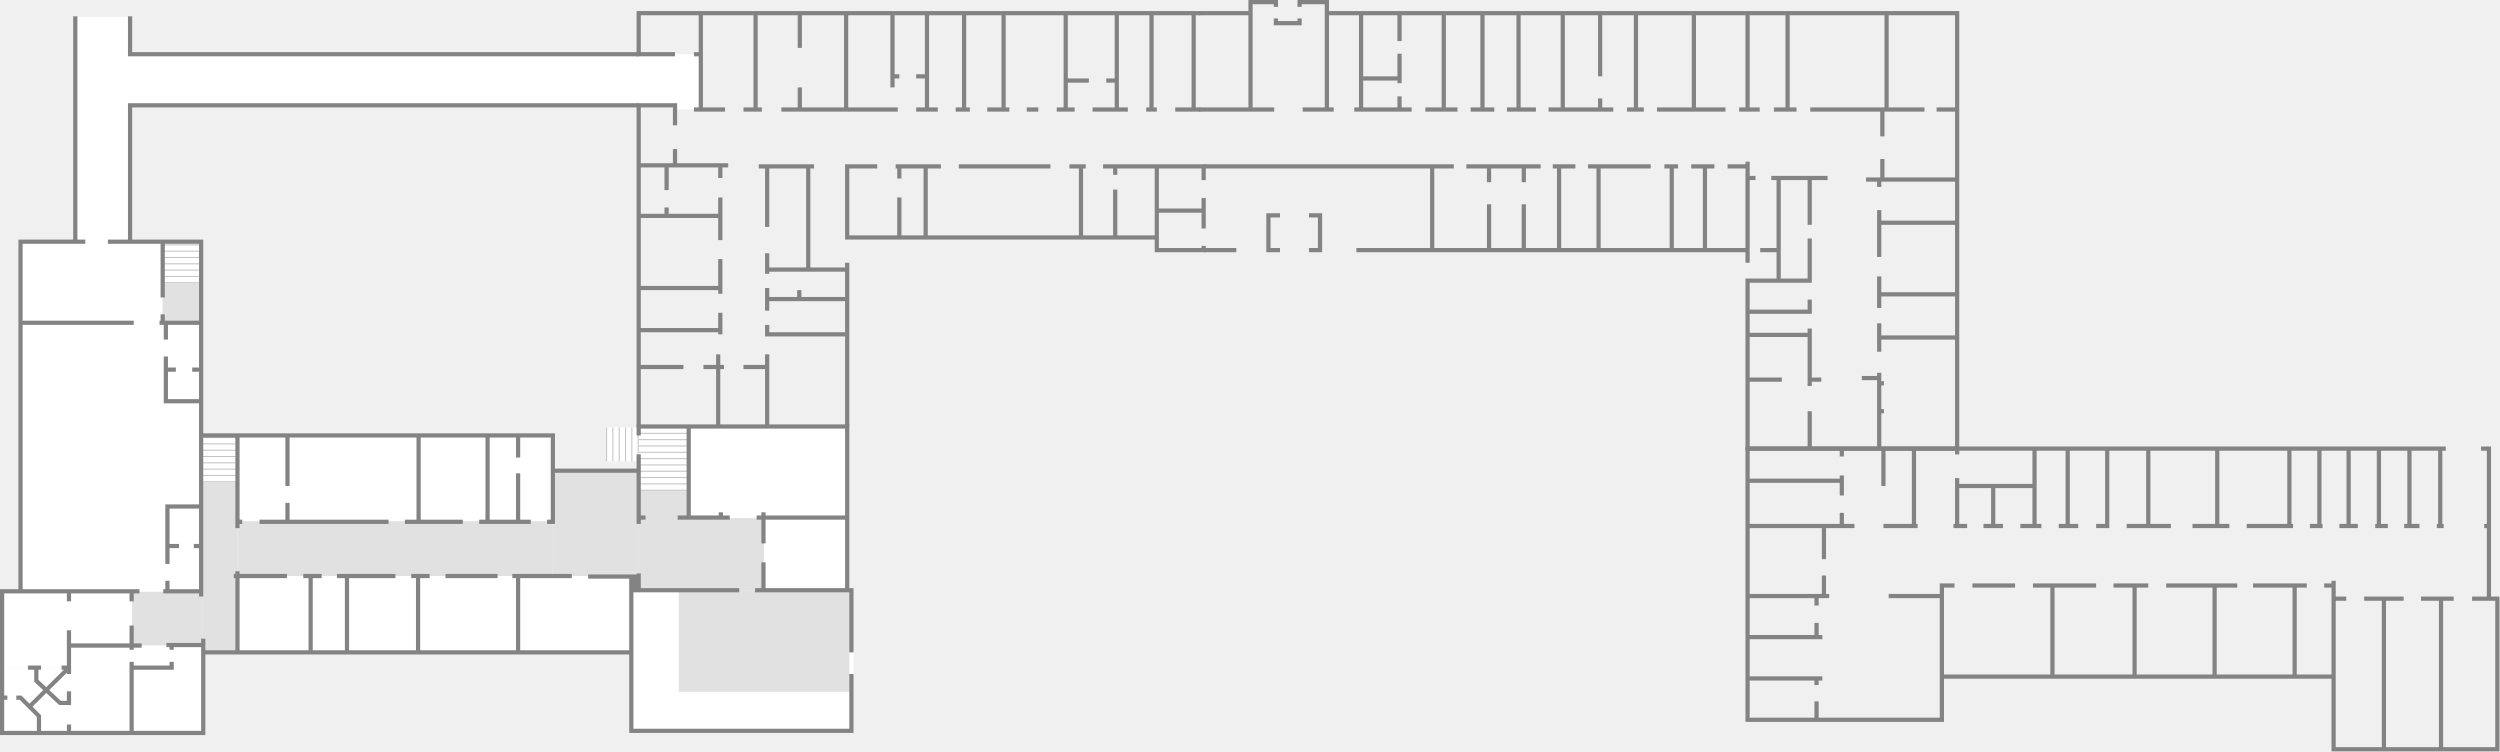
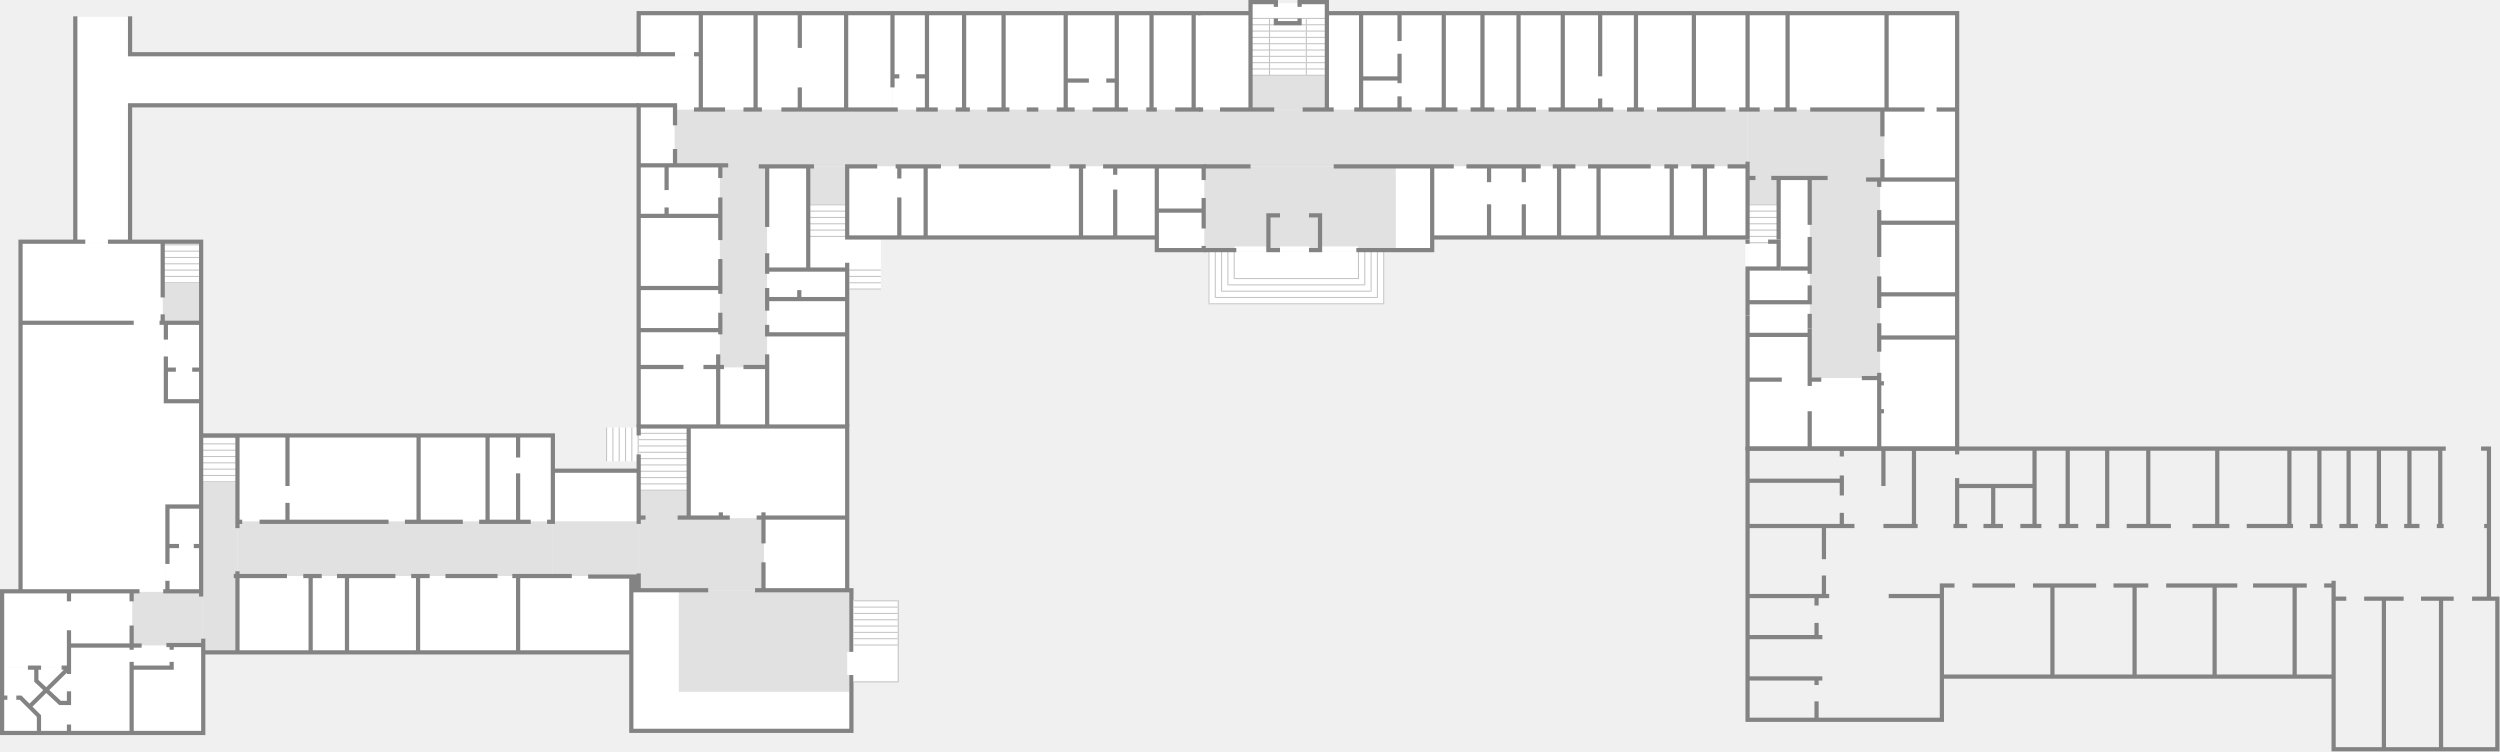
<svg xmlns="http://www.w3.org/2000/svg" width="2374" height="714" viewBox="0 0 2374 714" fill="none">
  <g id="floor1">
-     <rect id="C_buffet_f1_l" x="225.5" y="414" width="172" height="81" fill="white" />
-     <rect id="C_wc_f1_l" x="463.5" y="414" width="61" height="81" fill="white" />
-     <path id="C_gym_main" d="M154.5 306H157.5V381H190.5V481H157.5V562H19.5V230H154.5V306Z" fill="white" />
-     <path id="C_transition" d="M123.5 230H71.5V16H123.5V51.5H665.5V104H641.5V100H123.5V230Z" fill="white" />
-     <rect id="C_medical_f1" x="397.5" y="414" width="66" height="81" fill="white" />
-     <path id="C_wardrobe_f" d="M65.5 634H2.5V562H125.5V613H65.5V634Z" fill="white" />
-     <rect id="C_auditori_130" x="492.5" y="547" width="107" height="72" fill="white" />
-     <rect id="C_auditori_132" x="397.5" y="547" width="95" height="72" fill="white" />
-     <rect id="C_auditori_134" width="68" height="72" transform="matrix(-1 0 0 1 397.5 547)" fill="white" />
-     <rect id="C_auditori_134a" x="295.5" y="547" width="34" height="72" fill="white" />
-     <rect id="C_kafedra_fiz" width="70" height="72" transform="matrix(-1 0 0 1 295.5 547)" fill="white" />
-     <rect id="C_utility_f1_gym_r" width="33" height="81" transform="matrix(-1 0 0 1 190.5 481)" fill="white" />
-     <rect id="C_utility_f1_gym_l" width="33" height="75" transform="matrix(-1 0 0 1 190.5 306)" fill="white" />
-     <rect id="C_entrance_l" x="806.5" y="619" width="4" height="22" fill="white" />
-     <rect id="C_archive_f1_161" x="653.5" y="405" width="151" height="87" fill="white" />
-     <rect id="C_archive_f1_161a" width="79" height="69" transform="matrix(1 0 0 -1 725.5 561)" fill="white" />
    <g id="coridor">
      <path d="M189.5 269H154.5V306H189.5V269Z" fill="#E1E1E1" />
      <path d="M644.5 657H806.5V561H644.5V657Z" fill="#E1E1E1" />
      <path d="M606.5 492H725.5V561H606.5V492Z" fill="#E1E1E1" />
      <path d="M606.5 466H653.5V492H606.5V466Z" fill="#E1E1E1" />
      <path d="M524.5 447H606.5V547H524.5V447Z" fill="#E1E1E1" />
      <path d="M524.5 495H225.5V547H524.5V495Z" fill="#E1E1E1" />
      <path d="M225.5 619H192.5V458H225.5V619Z" fill="#E1E1E1" />
      <path d="M125.5 613H192.5V562H125.5V613Z" fill="#E1E1E1" />
    </g>
+     <rect id="C_buffet_f1_l" x="225.5" y="414" width="172" height="81" fill="white" />
+     <rect id="C_wc_f1_l" x="463.5" y="414" width="61" height="81" fill="white" />
+     <path id="C_gym_main" d="M154.5 306H157.5V381H190.5V481H157.5V562H19.5V230H154.5V306Z" fill="white" />
+     <g id="coridorC">
+       <path d="M683.5 157H728.5V349H683.5V157Z" fill="#E1E1E1" />
+       <path d="M640.5 158H1659.5V104H640.5V158Z" fill="#E1E1E1" />
+       <path d="M767.5 158H804.5V194H767.5V158Z" fill="#E1E1E1" />
+       <path d="M1659.5 169H1689.5V194H1659.5V169Z" fill="#E1E1E1" />
+       <path d="M1789.5 169H1659.5V104H1789.5V169Z" fill="#E1E1E1" />
+       <path d="M1325.5 237H1143.5V158H1325.5V237Z" fill="#E1E1E1" />
+       <path d="M1260.5 72H1187.5V104H1260.5V72Z" fill="#E1E1E1" />
+       <path d="M1785.5 169H1718.5V359H1785.5V169Z" fill="#E1E1E1" />
+     </g>
+     <path id="C_transition" d="M123.5 230H71.5V16H123.5V51.5H665.5V104H641.5V100H123.5V230Z" fill="white" />
+     <rect id="C_medical_f1" x="397.5" y="414" width="66" height="81" fill="white" />
+     <path id="C_wardrobe_f" d="M65.5 634H2.5V562H125.5V613H65.5V634Z" fill="white" />
+     <rect id="C_auditori_130" x="492.5" y="547" width="107" height="72" fill="white" />
+     <rect id="C_auditori_132" x="397.5" y="547" width="95" height="72" fill="white" />
+     <rect id="C_auditori_134" width="68" height="72" transform="matrix(-1 0 0 1 397.5 547)" fill="white" />
+     <rect id="C_auditori_134a" x="295.5" y="547" width="34" height="72" fill="white" />
+     <rect id="C_kafedra_fiz" width="70" height="72" transform="matrix(-1 0 0 1 295.5 547)" fill="white" />
+     <g id="C_stairs_f1_r1">
+       <path d="M1659.5 194H1689.5V254H1659.5V194Z" fill="white" />
+       <path d="M1659.5 231H1657.5V254H1659.5V231Z" fill="white" />
+       <path d="M1659.5 230H1689.5V231H1659.5V230Z" fill="#C4C4C4" />
+       <path d="M1659.5 224H1689.5V225H1659.5V224Z" fill="#C4C4C4" />
+       <path d="M1659.5 218H1689.5V219H1659.5V218Z" fill="#C4C4C4" />
+       <path d="M1659.5 212H1689.5V213H1659.5V212Z" fill="#C4C4C4" />
+       <path d="M1659.5 206H1689.5V207H1659.5V206Z" fill="#C4C4C4" />
+       <path d="M1659.5 200H1689.5V201H1659.5V200Z" fill="#C4C4C4" />
+       <path d="M1659.5 194H1689.5V195H1659.5V194Z" fill="#C4C4C4" />
+     </g>
+     <rect id="C_utility_f1_gym_r" width="33" height="81" transform="matrix(-1 0 0 1 190.5 481)" fill="white" />
+     <rect id="C_utility_f1_gym_l" width="33" height="75" transform="matrix(-1 0 0 1 190.5 306)" fill="white" />
+     <rect id="C_archive_f1_161" x="653.5" y="405" width="151" height="87" fill="white" />
+     <rect id="C_archive_f1_161a" width="79" height="69" transform="matrix(1 0 0 -1 725.5 561)" fill="white" />
+     <rect id="C_hall_f1_l" width="82" height="48" transform="matrix(-1 0 0 1 606.5 447)" fill="white" />
    <path id="C_wardrobe_f1_l" d="M644.5 657V561H599.5V694H808.5V657H644.5Z" fill="white" />
    <path id="C_shower_f" d="M2.5 634H65.5L28 671L36.5 680V696H2.5V634Z" fill="white" />
    <path id="C_shower_m" d="M65.5 634V696H36.5V680L28 671L65.5 634Z" fill="white" />
    <path id="C_wardrobe_m" d="M192.5 613H65.5V695H192.5V613Z" fill="white" />
-     <g id="C_stairs_f0_l3">
+     <g id="C_stairs_f1_l3">
      <path d="M606.5 405H653.5V466H606.5V405Z" fill="white" />
      <path d="M606.5 465H653.5V466H606.5V465Z" fill="#C4C4C4" />
      <path d="M606.5 459H653.5V460H606.5V459Z" fill="#C4C4C4" />
      <path d="M606.5 453H653.5V454H606.5V453Z" fill="#C4C4C4" />
      <path d="M606.5 447H653.5V448H606.5V447Z" fill="#C4C4C4" />
      <path d="M606.5 441H653.5V442H606.5V441Z" fill="#C4C4C4" />
      <path d="M606.5 435H653.5V436H606.5V435Z" fill="#C4C4C4" />
      <path d="M606.5 429H653.5V430H606.5V429Z" fill="#C4C4C4" />
      <path d="M606.5 423H653.5V424H606.5V423Z" fill="#C4C4C4" />
      <path d="M606.5 417H653.5V418H606.5V417Z" fill="#C4C4C4" />
      <path d="M606.5 411H653.5V412H606.5V411Z" fill="#C4C4C4" />
      <path d="M606.5 405H653.5V406H606.5V405Z" fill="#C4C4C4" />
      <path d="M606.5 406V438H575.5V406H606.5Z" fill="white" />
      <path d="M576.5 406V438H575.5V406H576.5Z" fill="#C4C4C4" />
      <path d="M582.5 406V438H581.5V406H582.5Z" fill="#C4C4C4" />
      <path d="M588.5 406V438H587.5V406H588.5Z" fill="#C4C4C4" />
      <path d="M594.5 406V438H593.5V406H594.5Z" fill="#C4C4C4" />
      <path d="M600.5 406V438H599.5V406H600.5Z" fill="#C4C4C4" />
      <path d="M606.5 406V438H605.5V406H606.5Z" fill="#C4C4C4" />
    </g>
-     <g id="C_stairs_f0_l2">
+     <g id="C_stairs_f1_l2">
      <path d="M190.5 414H225.5V458H190.5V414Z" fill="white" />
      <path d="M190.5 457H225.5V458H190.5V457Z" fill="#C4C4C4" />
      <path d="M190.5 451H225.5V452H190.5V451Z" fill="#C4C4C4" />
      <path d="M190.5 445H225.5V446H190.5V445Z" fill="#C4C4C4" />
      <path d="M190.5 439H225.5V440H190.5V439Z" fill="#C4C4C4" />
      <path d="M190.5 433H225.5V434H190.5V433Z" fill="#C4C4C4" />
      <path d="M190.5 427H225.5V428H190.5V427Z" fill="#C4C4C4" />
      <path d="M190.5 421H225.5V422H190.5V421Z" fill="#C4C4C4" />
      <path d="M190.5 415H225.5V416H190.5V415Z" fill="#C4C4C4" />
    </g>
-     <g id="C_stairs_f0_l1">
+     <g id="C_stairs_f1_l1">
      <path d="M154.5 230H189.5V269H154.5V230Z" fill="white" />
      <path d="M154.5 268H189.5V269H154.5V268Z" fill="#C4C4C4" />
      <path d="M154.5 262H189.5V263H154.5V262Z" fill="#C4C4C4" />
      <path d="M154.5 256H189.5V257H154.5V256Z" fill="#C4C4C4" />
      <path d="M154.5 250H189.5V251H154.5V250Z" fill="#C4C4C4" />
      <path d="M154.5 244H189.5V245H154.5V244Z" fill="#C4C4C4" />
      <path d="M154.5 238H189.5V239H154.5V238Z" fill="#C4C4C4" />
      <path d="M154.5 232H189.5V233H154.5V232Z" fill="#C4C4C4" />
    </g>
-     <path id="V1" d="M193 612.5V606.5M193 612.5H163M193 612.5V619.5M125 634V696M125 634V628.5M125 634H163V628.5M125 696H193V619.5M125 696H65.5M65.5 696V688M65.5 696H37M65.5 669.5V667.5M65.5 667.5V656.5M65.5 667.5H57L43.92 655.292M43.92 655.292L34.5 646.5V634M43.92 655.292L65.5 634M43.92 655.292L28 671M34.5 634H39M34.5 634H26.5M58.5 634H65.5M65.5 634V640M65.5 634V613M65.5 613V598.5M65.5 613H125M125 613H134.5M125 613V594M125 613V617M28 671L19.5 662.5H15.5M28 671L37 680V696M37 696H2V662.5M2 662.5V561.5H19.5M2 662.5H7M65.5 561.5V571M65.5 561.5H125M65.5 561.5H19.5M125 561.5V571M125 561.5H132.5M163 612.5H158M163 612.5V617M191 566.5V561.5M191 561.5H159M191 561.5V518.5M159 561.5H155M159 561.5V551.5M191 481V413.5M191 481H159V518.5M191 481V518.5M191 413.5V381M191 413.5H225.5M159 535.5V518.5M159 518.5H170M191 518.5H184M19.5 561.5V306.5M81 229.5H19.5V306.5M191 381H157.5V351M191 381V351M157.5 351V338.5M157.5 351H167M191 351H182.5M191 351V306.5M157.5 322.5V306.5M157.5 306.5H191M157.5 306.5H154.5M191 306.5V229.5H154.5M19.5 306.5H127M102.5 229.5H154.5M154.5 229.5V282.5M154.5 306.5H151.5M154.5 306.5V298.5M225.5 413.5V495.5M225.5 413.5H273M225.5 501.5V495.5M225.5 495.5H230M246.5 495.5H273M273 495.5V477.5M273 495.5H369M273 461.5V413.5M273 413.5H397.5M397.5 413.5V495.5M397.5 413.5H463M397.5 495.5H384.5M397.5 495.5H439.5M463 413.5V495.5M463 413.5H492M463 495.5H455M463 495.5H492M492 495.5H504M492 495.5V449.5M492 434.5V413.5M492 413.5H525V447M519.5 495.5H525V447M525 447H606.5M606.5 447V431.5M606.5 447V491.5M606.5 497.5V491.5M606.5 491.5H613M643.5 491.5H654M654 491.5V405M654 491.5H684.5M654 405H606.5V413.5M654 405H804.5V491.5M804.5 560.5H717M804.5 560.5H808.5V619.5M804.5 560.5V491.5M702 560.5H606.5M606.5 560.5V547.5M606.5 560.5H603M606.5 547.5V544.5M606.5 547.5H603M558.5 547.5H599.5M599.5 547.5V560.5M599.5 547.5H603M193 619.5H225.5M225.5 619.5V547M225.5 619.5H295M225.5 547H272.5M225.5 547H222M225.5 547V542.5M288 547H295M295 547H305.5M295 547V619.5M295 619.5H329.5M329.5 619.5V547M329.5 619.5H397M329.5 547H320M329.5 547H375.5M390.5 547H397M397 547H408M397 547V619.5M397 619.5H492M423 547H472.5M486.5 547H492M492 547H543M492 547V619.5M599.5 619.5H492M599.5 619.5V560.5M599.5 619.5V694H808.5V640M599.5 560.5H603M603 560.5V547.5M804.5 491.5H725M725 491.5H718.5M725 491.5V486.5M725 491.5V516M684.5 491.5H693M684.5 491.5V486.5M725 561V534" stroke="#838383" stroke-width="4" />
+     <rect id="C_wc_f1_sapr" width="74" height="28" transform="matrix(1 0 0 -1 728.5 284)" fill="white" />
+     <rect id="C_auditori_126a" x="728.5" y="284" width="74" height="33" fill="white" />
+     <rect id="C_auditori_128" width="74" height="88" transform="matrix(1 0 0 -1 728.5 405)" fill="white" />
+     <rect id="C_auditori_157" x="728.5" y="405" width="45" height="56" transform="rotate(180 728.5 405)" fill="white" />
+     <rect id="C_auditori_157a" width="77" height="91" transform="matrix(1 0 0 -1 606.5 405)" fill="white" />
+     <rect id="C_auditori_155a" width="77" height="41" transform="matrix(1 0 0 -1 606.5 314)" fill="white" />
+     <rect id="C_auditori_155" x="606.5" y="205" width="77" height="68" fill="white" />
+     <rect id="C_kafedra_saprvs" width="77" height="47" transform="matrix(1 0 0 -1 606.5 205)" fill="white" />
+     <rect id="C_utility_saprvs1" x="606.5" y="100" width="34" height="57" fill="white" />
+     <rect id="C_spec_prep_saprvs" x="665.5" y="12" width="52" height="92" fill="white" />
+     <g id="C_stairs_f1_c">
+       <path d="M1187.5 3H1258.5V72H1187.5V3Z" fill="white" />
+       <path d="M1206.02 71H1239.98V72H1206.02V71Z" fill="#C4C4C4" />
+       <path d="M1206.02 65H1239.98V66H1206.02V65Z" fill="#C4C4C4" />
+       <path d="M1206.02 59H1239.98V60H1206.02V59Z" fill="#C4C4C4" />
+       <path d="M1206.02 53H1239.98V54H1206.02V53Z" fill="#C4C4C4" />
+       <path d="M1206.02 47H1239.98V48H1206.02V47Z" fill="#C4C4C4" />
+       <path d="M1206.02 41H1239.98V42H1206.02V41Z" fill="#C4C4C4" />
+       <path d="M1206.02 35H1239.98V36H1206.02V35Z" fill="#C4C4C4" />
+       <path d="M1206.02 29H1239.98V30H1206.02V29Z" fill="#C4C4C4" />
+       <path d="M1206.02 23H1239.98V24H1206.02V23Z" fill="#C4C4C4" />
+       <path d="M1206.02 17H1239.98V18H1206.02V17Z" fill="#C4C4C4" />
+       <path d="M1204.99 17H1206.02V72H1204.99V17Z" fill="#C4C4C4" />
+       <path d="M1239.98 17H1241.01V72H1239.98V17Z" fill="#C4C4C4" />
+       <path d="M1187.5 71H1204.99V72H1187.5V71Z" fill="#C4C4C4" />
+       <path d="M1187.5 65H1204.99V66H1187.5V65Z" fill="#C4C4C4" />
+       <path d="M1187.5 59H1204.99V60H1187.5V59Z" fill="#C4C4C4" />
+       <path d="M1187.5 53H1204.99V54H1187.5V53Z" fill="#C4C4C4" />
+       <path d="M1187.5 47H1204.99V48H1187.5V47Z" fill="#C4C4C4" />
+       <path d="M1187.5 41H1204.99V42H1187.5V41Z" fill="#C4C4C4" />
+       <path d="M1187.5 35H1204.99V36H1187.5V35Z" fill="#C4C4C4" />
+       <path d="M1187.5 29H1204.99V30H1187.5V29Z" fill="#C4C4C4" />
+       <path d="M1187.5 23H1204.99V24H1187.5V23Z" fill="#C4C4C4" />
+       <path d="M1187.5 17H1204.99V18H1187.5V17Z" fill="#C4C4C4" />
+       <path d="M1241.01 71H1258.5V72H1241.01V71Z" fill="#C4C4C4" />
+       <path d="M1241.01 65H1258.5V66H1241.01V65Z" fill="#C4C4C4" />
+       <path d="M1241.01 59H1258.5V60H1241.01V59Z" fill="#C4C4C4" />
+       <path d="M1241.01 53H1258.5V54H1241.01V53Z" fill="#C4C4C4" />
+       <path d="M1241.01 47H1258.5V48H1241.01V47Z" fill="#C4C4C4" />
+       <path d="M1241.01 41H1258.5V42H1241.01V41Z" fill="#C4C4C4" />
+       <path d="M1241.01 35H1258.5V36H1241.01V35Z" fill="#C4C4C4" />
+       <path d="M1241.01 29H1258.5V30H1241.01V29Z" fill="#C4C4C4" />
+       <path d="M1241.01 23H1258.5V24H1241.01V23Z" fill="#C4C4C4" />
+       <path d="M1241.01 17H1258.5V18H1241.01V17Z" fill="#C4C4C4" />
+     </g>
+     <rect id="C_spec_glavk" width="86" height="92" transform="matrix(-1 0 0 1 803.5 12)" fill="white" />
+     <rect id="C_spec_CMTSO2" x="803.5" y="12" width="44" height="92" fill="white" />
+     <rect id="C_spec_specAMR" width="33" height="92" transform="matrix(-1 0 0 1 880.5 12)" fill="white" />
+     <rect id="C_kafedra_kt" x="880.5" y="12" width="35" height="92" fill="white" />
+     <rect id="C_admin_upravteleinfores" width="37" height="92" transform="matrix(-1 0 0 1 952.5 12)" fill="white" />
+     <rect id="C_spec_OKISOIR" x="952.5" y="12" width="60" height="92" fill="white" />
+     <rect id="C_spec_kassa" width="48" height="92" transform="matrix(-1 0 0 1 1060.5 12)" fill="white" />
+     <rect id="C_spec_glav2otdela" x="1060.5" y="12" width="33" height="92" fill="white" />
+     <rect id="C_spec_voenka" width="40" height="92" transform="matrix(-1 0 0 1 1133.5 12)" fill="white" />
+     <rect id="C_buffet_f1_c" x="1133.5" y="12" width="54" height="92" fill="white" />
+     <rect id="C_spec_AHO" width="32" height="92" transform="matrix(-1 0 0 1 1292.5 12)" fill="white" />
+     <rect id="C_dekanat_FVT" x="1292.5" y="12" width="79" height="92" fill="white" />
+     <rect id="C_wardrobe_f1_c" width="35" height="79" transform="matrix(1 0 0 -1 1325.5 237)" fill="white" />
+     <rect id="C_spec_glavohrana" width="36" height="92" transform="matrix(-1 0 0 1 1407.5 12)" fill="white" />
+     <rect id="C_spec_ohrana2" x="1407.5" y="12" width="35" height="92" fill="white" />
+     <rect id="C_auditori_129a" width="41" height="92" transform="matrix(-1 0 0 1 1483.5 12)" fill="white" />
+     <rect id="C_auditori_129" x="1483.5" y="12" width="70" height="92" fill="white" />
+     <rect id="C_auditori_127a" width="55" height="92" transform="matrix(-1 0 0 1 1608.5 12)" fill="white" />
+     <rect id="C_auditori_127" x="1608.5" y="12" width="51" height="92" fill="white" />
+     <rect id="C_auditori_125" width="38" height="92" transform="matrix(-1 0 0 1 1697.5 12)" fill="white" />
+     <rect id="C_auditori_125a" x="1697.5" y="12" width="92" height="92" fill="white" />
+     <rect id="C_archive_f1_161a_2" width="69" height="158" transform="matrix(-1 0 0 1 1858.5 12)" fill="white" />
+     <rect id="C_archive_f1_161a_3" x="1858.5" y="211" width="73" height="41" transform="rotate(180 1858.5 211)" fill="white" />
+     <rect id="C_archive_f1_161a_4" width="73" height="68" transform="matrix(-1 0 0 1 1858.5 211)" fill="white" />
+     <rect id="C_archive_f1_161a_5" x="1858.5" y="320" width="73" height="41" transform="rotate(180 1858.5 320)" fill="white" />
+     <rect id="C_archive_f1_161a_6" width="73" height="106" transform="matrix(-1 0 0 1 1858.5 320)" fill="white" />
+     <rect id="C_archive_f1_161a_7" width="59" height="31" transform="matrix(-1 0 0 1 1718.5 287)" fill="white" />
+     <rect id="C_archive_f1_161a_8" x="1718.5" y="287" width="59" height="32" transform="rotate(180 1718.5 287)" fill="white" />
+     <rect id="C_archive_f1_161a_9" width="29" height="86" transform="matrix(-1 0 0 1 1718.5 169)" fill="white" />
+     <rect id="C_archive_f1_161a_10" width="40" height="67" transform="matrix(-1 0 0 1 1659.5 158)" fill="white" />
+     <rect id="C_archive_f1_161a_11" x="1587.5" y="158" width="32" height="67" fill="white" />
+     <rect id="C_archive_f1_161a_12" width="69" height="67" transform="matrix(-1 0 0 1 1587.5 158)" fill="white" />
+     <rect id="C_archive_f1_161a_13" x="1480.5" y="158" width="38" height="67" fill="white" />
+     <rect id="C_archive_f1_161a_14" width="120" height="67" transform="matrix(-1 0 0 1 1480.5 158)" fill="white" />
+     <rect id="C_spec_ohrana" x="1098.5" y="158" width="45" height="42" fill="white" />
+     <rect id="C_spec_server" width="72" height="67" transform="matrix(-1 0 0 1 1098.5 158)" fill="white" />
+     <rect id="C_auditori_122" x="880.5" y="158" width="146" height="67" fill="white" />
+     <rect id="C_spec_CDO" width="76" height="67" transform="matrix(-1 0 0 1 880.5 158)" fill="white" />
+     <rect id="C_spec_smeta" width="45" height="37" transform="matrix(1 0 0 -1 1098.5 237)" fill="white" />
+     <rect id="C_spec_CMTSO1" x="606.5" y="12" width="59" height="39.5" fill="white" />
+     <rect id="C_auditori_124a" x="767.5" y="256" width="39" height="98" transform="rotate(180 767.5 256)" fill="white" />
+     <g id="C_stairs_f1_l4">
+       <path d="M767.5 194H804.5V225H767.5V194Z" fill="white" />
+       <path d="M767.5 225H836.5V256H767.5V225Z" fill="white" />
+       <path d="M767.5 224H804.5V225H767.5V224Z" fill="#C4C4C4" />
+       <path d="M767.5 218H804.5V219H767.5V218Z" fill="#C4C4C4" />
+       <path d="M767.5 212H804.5V213H767.5V212Z" fill="#C4C4C4" />
+       <path d="M767.5 206H804.5V207H767.5V206Z" fill="#C4C4C4" />
+       <path d="M767.5 200H804.5V201H767.5V200Z" fill="#C4C4C4" />
+       <path d="M767.5 194H804.5V195H767.5V194Z" fill="#C4C4C4" />
+       <path d="M806.5 256H836.5V275H806.5V256Z" fill="white" />
+       <path d="M806.5 274H836.5V275H806.5V274Z" fill="#C4C4C4" />
+       <path d="M806.5 268H836.5V269H806.5V268Z" fill="#C4C4C4" />
+       <path d="M806.5 262H836.5V263H806.5V262Z" fill="#C4C4C4" />
+       <path d="M806.5 256H836.5V257H806.5V256Z" fill="#C4C4C4" />
+     </g>
+     <path id="Vector 1" d="M1718.5 359H1785.5V426H1659.5V318H1718.5V359Z" fill="white" />
+     <g id="C_entrance_c">
+       <path d="M1172.5 234H1202.5V239H1172.5V234Z" fill="white" />
+       <path d="M1243.5 234H1215.5V239H1243.5V234Z" fill="white" />
+       <path d="M1255.5 234H1289.5V239H1255.5V234Z" fill="white" />
+       <path d="M1147.5 239H1314.5V289H1147.5V239Z" fill="white" />
+       <path d="M1148.5 288H1313.5V289H1148.5V288Z" fill="#C4C4C4" />
+       <path d="M1154.5 282H1307.5V283H1154.5V282Z" fill="#C4C4C4" />
+       <path d="M1160.5 276H1301.5V277H1160.5V276Z" fill="#C4C4C4" />
+       <path d="M1166.5 270H1295.5V271H1166.5V270Z" fill="#C4C4C4" />
+       <path d="M1172.5 264H1289.5V265H1172.5V264Z" fill="#C4C4C4" />
+       <path d="M1171.5 265V239H1172.5V265H1171.5Z" fill="#C4C4C4" />
+       <path d="M1165.5 271V239H1166.5V271H1165.5Z" fill="#C4C4C4" />
+       <path d="M1159.5 277V239H1160.5V277H1159.5Z" fill="#C4C4C4" />
+       <path d="M1153.5 283V239H1154.5V283H1153.5Z" fill="#C4C4C4" />
+       <path d="M1147.5 289V239H1148.5V289H1147.5Z" fill="#C4C4C4" />
+       <path d="M1313.5 289V239H1314.5V289H1313.5Z" fill="#C4C4C4" />
+       <path d="M1307.5 283V239H1308.5V283H1307.5Z" fill="#C4C4C4" />
+       <path d="M1301.5 277V239H1302.5V277H1301.5Z" fill="#C4C4C4" />
+       <path d="M1295.5 271V239H1296.5V271H1295.5Z" fill="#C4C4C4" />
+       <path d="M1289.5 265V239H1290.5V265H1289.5Z" fill="#C4C4C4" />
+     </g>
+     <path id="V1" d="M189 563.5H155V559.5H157V551.5H161V559.5H189V520.5H184V516.5H189V483H161V516.5H170V520.5H161V535.5H157V479H189V383H155.5V338.5H159.5V349H167V353H159.5V379H189V353H182.5V349H189V308.5H159.5V322.5H155.5V308.5H151.5V304.5H152.5V298.5H156.5V304.5H189V231.5H156.5V282.5H152.5V231.5H102.5V227.5H193V411.5H527V445H604.5V431.5H608.5V489.5H613V493.5H608.5V497.5H604.5V449H527V497.5H519.5V493.5H523V415.5H494V434.5H490V415.5H465V493.5H490V449.5H494V493.5H504V497.5H455V493.5H461V415.5H399.5V493.5H439.5V497.5H384.5V493.5H395.5V415.5H275V461.5H271V415.5H227.5V493.5H230V497.5H227.5V501.5H223.5V415.5H193V566.5H189V563.5ZM0 559.5H17.5V227.5H81V231.5H21.5V304.5H127V308.5H21.5V559.5H132.5V563.5H127V571H123V563.5H67.5V571H63.5V563.5H4V660.5H7V664.5H4V694H35V680.828L18.672 664.5H15.5V660.5H20.328L28.009 668.181L41.031 655.331L33.136 647.962L32.5 647.369V636H26.5V632H39V636H36.5V645.631L43.881 652.52L60.626 636H58.5V632H63.5V598.5H67.5V611H123V594H127V611H134.5V615H127V617H123V615H67.5V640H63.5V638.782L46.809 655.252L57.788 665.5H63.5V656.5H67.5V669.5H56.212L55.636 668.962L43.959 658.063L30.837 671.009L39 679.172V694H63.5V688H67.5V694H123V628.5H127V632H161V628.5H165V636H127V694H191V614.5H165V617H161V614.5H158V610.5H191V606.5H195V617.5H223.5V549H222V545H223.5V542.5H227.5V545H272.5V549H227.5V617.5H293V549H288V545H305.5V549H297V617.5H327.5V549H320V545H375.5V549H331.5V617.5H395V549H390.5V545H408V549H399V617.5H490V549H486.5V545H543V549H494V617.5H597.5V549.5H558.5V545.5H604.5V544.5H608.5V558.5H672.5V562.5H601.5V692H806.5V640H810.5V696H597.5V621.5H195V698H0V559.5ZM806.5 562.5H717V558.5H723V534H727V558.5H802.5V493.5H727V516H723V493.5H718.5V489.5H723V486.5H727V489.5H802.5V407H656V489.5H682.5V486.5H686.5V489.5H693V493.5H643.5V489.5H652V407H608.5V413.5H604.5V403H806.5V558.5H810.5V619.5H806.5V562.5ZM246.5 493.5H271V477.5H275V493.5H369V497.5H246.5V493.5ZM423 545H472.5V549H423V545Z" fill="#838383" />
    <path id="V2" d="M804.5 405V317.5M804.5 249.5V256M804.5 256V284M804.5 256H767.5M728.5 260V240.5V256H767.5M728.5 273.5V284M728.5 295V284M728.5 308.5V317.5H804.5M804.5 317.5V284M804.5 284H759M728.5 284H759M759 284V275.5M728.5 405V348.5M728.5 336.5V348.5M728.5 348.5H706M682 405V348.5M682 336.5V348.5M682 348.5H687.5H668M606.5 405V348.5M606.5 348.5H649M606.5 348.5V313.5M641 119V100H606.5V157M641 141.5V157M641 157H633M641 157H684M606.5 157V205M606.5 157H633M606.5 205H633M606.5 205V273.5M684 205V187.5M684 205H633M684 205V228M633 205V197M633 157V180.5M691.5 157H684M684 157V169M684 246V273.5M684 273.5H606.5M684 273.5V279M606.5 273.5V313.5M684 297V313.5M684 317.5V313.5M684 313.5H606.5M767.5 256V158H728.5M720.5 158H728.5M773 158H728.5M728.5 158V215.5M833 158H804.5V225.5H854M854 225.5V187.5M854 225.5H879M854 169.5V158H850.5H879M893.5 158H879M879 158V225.5M879 225.5H1026.5M1026.5 225.5V158H1015.5H1031M1026.5 225.5H1059M997.5 158H910.5M1133.5 12.5V104H1116H1140M1133.5 12.5H1093.5M1133.5 12.5H1140M1098.5 104H1093.5M1088.5 104H1093.5M1093.5 104V12.5M1093.5 12.5H1060.5M1060.5 12.5H1012M1060.5 12.5V76.5M1037.5 104H1071H1060.5V76.5M1020.5 104H1012M1003.5 104H1012M986 104H975M958.5 104H953M937.5 104H953M953 104V12.5M953 12.5H1012M953 12.5H915.5M1012 104V76.5M1012 12.5V76.5M1012 76.5H1034M1050.5 76.5H1060.5M915.5 12.5V104H921H907.5M915.5 12.5H880.25M890.5 104H880.25M870 104H880.25M880.25 104V72.5M880.25 12.5V72.5M880.25 12.5H847.5M880.25 72.5H870M854 72.5H847.5M847.5 72.5V12.5M847.5 72.5V83M847.5 12.5H803.5M852.5 104H803.5M742 104H759.5M759.5 104V83M759.5 104H803.5M759.5 45.5V12.5M759.5 12.5H803.5M759.5 12.5H717.5M803.5 12.5V104M723.5 104H717.5M706 104H717.5M717.5 104V12.5M717.5 12.5H665.5M688.5 104H665.5M659 104H665.5M665.5 104V51.5M665.5 12.5H606.5V51.5H641M665.5 12.5V51.5M665.5 51.5H659M1098.5 225.5H1059M1098.5 225.5V237.5H1143V233.5M1098.5 225.5V200M1098.5 158H1059M1098.5 158V200M1098.5 158H1143V171M1047.5 158H1059M1059 158V166M1059 180V225.5M1143 217V200M1143 188V200M1143 200H1098.5" stroke="#838383" stroke-width="4" />
-     <path id="V3" d="M1138.5 104H1187.5M1187.5 104H1210M1187.5 104V12.5M1187.5 12.5H1138M1187.5 12.5V2H1211.58V6.5M1260 12.5V2H1234.09V6.5M1260 12.5V104H1237H1266.5M1260 12.5H1292.5M1286 104H1292.5M1292.5 104H1329M1292.5 104V74.5M1292.5 12.5V74.5M1292.5 12.5H1329M1329 104H1340.5M1329 104V91.5M1329 79V74.5M1329 74.5V51M1329 74.5H1292.5M1329 39V12.5M1329 12.5H1371M1371 12.5V104H1353.5H1384M1371 12.5H1407.75M1396.5 104H1407.75M1407.75 104H1419M1407.75 104V12.5M1407.75 12.5H1442M1858.5 104V12.5H1791.5M1858.5 104H1839M1858.5 104V170.5M1827.5 104H1791.5M1791.5 104V12.5M1791.5 104H1787.5M1791.5 12.5H1697.5M1719 104H1787.5M1684.5 104H1697.5M1706 104H1697.5M1697.5 104V12.5M1697.5 12.5H1659.5M1671 104H1659.5M1659.5 104H1651.5M1659.5 104V12.5M1659.5 12.5H1608.5M1638.5 104H1608.5M1608.5 104H1573.5M1608.5 104V12.5M1608.5 12.5H1553.5M1553.5 12.5V104H1561H1545M1553.5 12.5H1519.5M1532 104H1519.5M1519.5 104V93.5M1519.5 104H1484M1519.5 12.5V72.5M1519.5 12.5H1484M1484 12.5V104M1484 12.5H1442M1484 104H1470.5M1458.5 104H1442M1442 104H1431M1442 104V12.5M1143 158H1360M1143 237.5H1174M1215.5 204.5H1204.5V237.5H1215.5M1243 204.5H1253.5V237.5H1243M1288 237.5H1360M1360 237.5V158M1360 237.5H1414M1360 158H1253.5M1360 158H1380.5M1640.5 158H1659.5V153.5V169M1659.5 237.5V249.5M1659.5 237.5H1619M1659.5 237.5V169M1619 237.5V158M1619 237.5H1587.5M1606 158H1619M1619 158H1628M1587.5 237.5V158M1587.5 237.5H1518M1580.5 158H1587.5M1587.5 158H1593.5M1518 237.5V158M1518 237.5H1480.5M1508 158H1518M1518 158H1567.5M1480.5 237.5V158M1480.5 237.5H1447M1474.5 158H1480.5M1480.5 158H1496M1447 237.5V194M1447 237.5H1414M1447 158H1463M1447 158V173M1447 158H1414M1414 237.5V194M1392.5 158H1414M1414 158V173M1689 169H1718.5M1689 169H1682M1689 169V237.5M1689 266.5H1718.5V226.5M1689 266.5H1659.5V296M1689 266.5V237.5M1718.5 213.5V169M1718.5 169H1735.5M1858.5 170.5H1787.5M1858.5 170.5V211.5M1772 170.5H1784.5M1784.5 170.5V177.5M1784.5 170.5H1787.5M1787.5 170.5V151M1787.5 129.5V104M1784.5 199.5V211.5M1784.5 244V211.5M1784.5 262.5V279.5M1784.5 292.5V279.5M1784.5 307V320.5M1784.5 334V320.5M1784.5 354V359M1784.5 426H1858.5V320.5M1784.5 426V390.5M1784.5 426H1718.5M1784.5 364H1789M1784.5 364V390.5M1784.5 364V359M1784.5 390.5H1789M1784.5 359H1768M1784.5 320.5H1858.5M1858.5 320.5V279.5M1858.5 279.5H1784.5M1858.5 279.5V211.5M1858.5 211.5H1784.5M1659.5 296H1718.5V284.5M1659.5 296V318M1718.5 312V318M1718.5 366.5V360.5M1718.5 318H1659.5M1718.5 318V360.5M1659.5 318V360.5M1718.5 360.5H1729.5M1718.5 426H1659.5V360.5M1718.5 426V390.5M1659.5 360.5H1692M1667 169H1659.5M1689 237.5H1671.5M1211.58 17.5V22H1234.09V17.5" stroke="#838383" stroke-width="4" />
+     <g id="V3">
+       <path d="M1659.5 289V285H1716.5V271H1720.5V289H1716.5H1659.5Z" fill="#838383" />
+       <path d="M1720.5 312H1716.5V298H1720.5V312Z" fill="#838383" />
+       <path d="M1716.5 257H1691V253H1716.5V225H1720.5V253V257V260H1716.5V257Z" fill="#838383" />
+       <path d="M1262 10.5H1860.5V428H1657.5V299.5H1661.5V316H1716.5V312H1720.5V358.5H1729.5V362.5H1720.5V366.5H1716.5V320H1661.5V358.5H1692V362.5H1661.5V424H1716.5V390.5H1720.5V424H1782.5V361H1768V357H1782.5V354H1786.5V362H1789V366H1786.5V388.5H1789V392.5H1786.5V424H1856.5V322.5H1786.5V334H1782.5V307H1786.5V318.5H1856.5V281.5H1786.5V292.5H1782.5V262.5H1786.5V277.5H1856.5V213.5H1786.5V244H1782.5V199.5H1786.5V209.5H1856.5V172.5H1786.5V177.5H1782.5V172.5H1772V168.5H1785.5V151H1789.5V168.5H1856.5V106H1839V102H1856.5V14.5H1793.5V102H1827.5V106H1789.5V129.5H1785.5V106H1719V102H1789.5V14.5H1699.5V102H1706V106H1684.5V102H1695.5V14.5H1661.5V102H1671V106H1651.5V102H1657.5V14.5H1610.5V102H1638.5V106H1573.5V102H1606.5V14.5H1555.5V102H1561V106H1545V102H1551.5V14.5H1521.5V72.5H1517.5V14.5H1486V102H1517.5V93.5H1521.5V102H1532V106H1470.5V102H1482V14.5H1444V102H1458.5V106H1431V102H1440V14.5H1409.75V102H1419V106H1396.5V102H1405.75V14.5H1373V102H1384V106H1353.5V102H1369V14.5H1331V39H1327V14.5H1294.5V72.5H1327V51H1331V79H1327V76.5H1294.5V102H1327V91.5H1331V102H1340.5V106H1286V102H1290.5V14.5H1262V102H1266.5V106H1237V102H1258V4H1236.09V6.5H1232.09V0H1262V10.5Z" fill="#838383" />
+       <path d="M1174 239.5H1143V235.5H1174V239.5Z" fill="#838383" />
+       <path d="M1215.5 206.5H1206.5V235.5H1215.5V239.5H1202.5V202.5H1215.5V206.5Z" fill="#838383" />
+       <path d="M1255.5 239.5H1243V235.5H1251.5V206.5H1243V202.5H1255.5V239.5Z" fill="#838383" />
+       <path d="M1661.5 167H1667V171H1661.5V227.5H1362V239.5H1288V235.5H1358V160H1266.5V156H1380.5V160H1362V223.5H1412V194H1416V223.5H1445V194H1449V223.5H1478.5V160H1474.5V156H1496V160H1482.5V223.5H1516V160H1508V156H1567.5V160H1520V223.5H1585.5V160H1580.5V156H1593.5V160H1589.5V223.5H1617V160H1606V156H1628V160H1621V223.5H1657.5V160H1640.5V156H1657.5V153.5H1661.5V167Z" fill="#838383" />
+       <path d="M1735.5 171H1720.5V213.5H1716.5V171H1691V227.5H1687V171H1682V167H1735.5V171Z" fill="#838383" />
+       <path d="M1463 160H1449V173H1445V160H1416V173H1412V160H1392.5V156H1463V160Z" fill="#838383" />
+       <path d="M1187.5 160H1143V156H1187.5V160Z" fill="#838383" />
+       <path d="M1142.5 106H1138.5V102H1142.5V106Z" fill="#838383" />
+       <path d="M1213.58 6.5H1209.58V4H1189.5V102H1210V106H1158.5V102H1185.5V14.5H1138V10.5H1185.5V0H1213.58V6.5Z" fill="#838383" />
+       <path d="M1213.58 20H1232.09V17.5H1236.09V24H1209.58V17.5H1213.58V20Z" fill="#838383" />
+       <path d="M1691 227.5V231.5V257H1661.5V299.5H1657.5V253H1687V231.5H1679V227.5H1691Z" fill="#838383" />
+       <path d="M1661.5 231.5V227.5H1657.5V231.5H1661.5Z" fill="#838383" />
+     </g>
    <path id="V4" d="M1858.5 426V431.5M1858.5 426H1817.5M1858.5 426H1932M1844 642.5V683.5H1725M1844 642.5V566M1844 642.5H1949M2216 642.5V711.5H2263.75M2216 642.5H2179M2216 642.5V568.5M2363.5 568.5H2371.5V711.5H2318M2363.5 568.5H2347.5M2363.5 568.5V499.5M2356 426H2363.5V499.5M2322.5 426H2317.25M1788.5 426V461.5M1788.5 426H1817.5M1788.5 426H1749M1817.5 426V499.5H1821H1788.5M1761 499.5H1749M1659.5 499.5V456.5M1659.5 499.5H1732M1659.5 499.5V566M1749 499.5V487M1749 499.5H1732M1749 470.5V456.5M1749 451.5V456.5M1749 456.5H1659.5M1659.5 456.5V426H1749M1749 433.5V426M1858.5 454V461.5M1858.5 461.5H1892.75M1858.5 461.5V499.5M1932 461.5V426M1932 461.5V499.5M1932 461.5H1892.75M1932 426H1963.5M1932 499.5H1938.5M1932 499.5H1918.5M1902 499.5H1892.75M1883.5 499.5H1892.75M1892.75 499.5V461.5M1868 499.5H1858.5M1858.5 499.5H1855M1963.5 426V499.5H1955H1973.5M1963.5 426H2001M1990.5 499.5H2001V426M2001 426H2040M2040 426V499.5H2019.5H2061.5M2040 426H2105.5M2082 499.5H2105.5M2117 499.5H2105.5M2105.5 499.5V426M2105.5 426H2174M2174 426V499.5H2133.5H2177.5M2174 426H2202.5M2202.5 426V499.5H2193.5H2205.5M2202.5 426H2230.25M2221.5 499.5H2230.25M2239 499.5H2230.25M2255.5 499.5H2259M2267.5 499.5H2259M2283 499.5H2288M2297.5 499.5H2288M2314 499.5H2317.25M2320.5 499.5H2317.25M2317.25 499.5V426M2317.25 426H2288M2288 499.5V426M2288 426H2259M2259 499.5V426M2259 426H2230.25M2230.25 499.5V426M1732 499.5V531M1732 546.5V566H1737H1725M1659.5 566H1725M1659.5 566V605M1725 566V575M1725 591.5V605H1730.5H1659.5M1659.5 605V644.25M1659.5 644.25V683.5H1725M1659.5 644.25H1725M1730.5 644.25H1725M1725 644.25V650.5M1725 666V683.5M1844 566V556H1856M1844 566H1793.5M1873 556H1913.5M1930.5 556H1949M1990.5 556H1949M1949 556V642.5M1949 642.5H2027M2007 556H2027M2040 556H2027M2027 556V642.5M2027 642.5H2103M2057 556H2103M2124.5 556H2103M2103 556V642.5M2103 642.5H2179M2139.5 556H2179M2190.5 556H2179M2179 556V642.5M2207 556H2216V551.5V568.5M2216 568.5H2228M2245 568.5H2263.75M2282.5 568.5H2263.75M2299 568.5H2318M2330 568.5H2318M2318 568.5V711.5M2318 711.5H2263.75M2263.75 568.5V711.5M2359 499.5H2363.5" stroke="#838383" stroke-width="4" />
    <path id="V5" d="M606.5 100H123.5V229.5M606.5 51.5H123.5V15.5M71.5 229.5V15.5" stroke="#838383" stroke-width="4" />
+     <g id="C_entrance_l">
+       <path d="M804.5 619H812.5V641H804.5V619Z" fill="white" />
+       <path d="M810.5 570H852.5V647H810.5V570Z" fill="white" />
+       <path d="M810.5 612H852.5V613H810.5V612Z" fill="#C4C4C4" />
+       <path d="M852.5 570H853.5V647H852.5V570Z" fill="#C4C4C4" />
+       <path d="M810.5 606H852.5V607H810.5V606Z" fill="#C4C4C4" />
+       <path d="M810.5 600H852.5V601H810.5V600Z" fill="#C4C4C4" />
+       <path d="M810.5 594H852.5V595H810.5V594Z" fill="#C4C4C4" />
+       <path d="M810.5 588H852.5V589H810.5V588Z" fill="#C4C4C4" />
+       <path d="M810.5 582H852.5V583H810.5V582Z" fill="#C4C4C4" />
+       <path d="M810.5 576H852.5V577H810.5V576Z" fill="#C4C4C4" />
+       <path d="M810.5 570H852.5V571H810.5V570Z" fill="#C4C4C4" />
+       <path d="M810.5 647H853.5V648H810.5V647Z" fill="#C4C4C4" />
+     </g>
  </g>
</svg>
